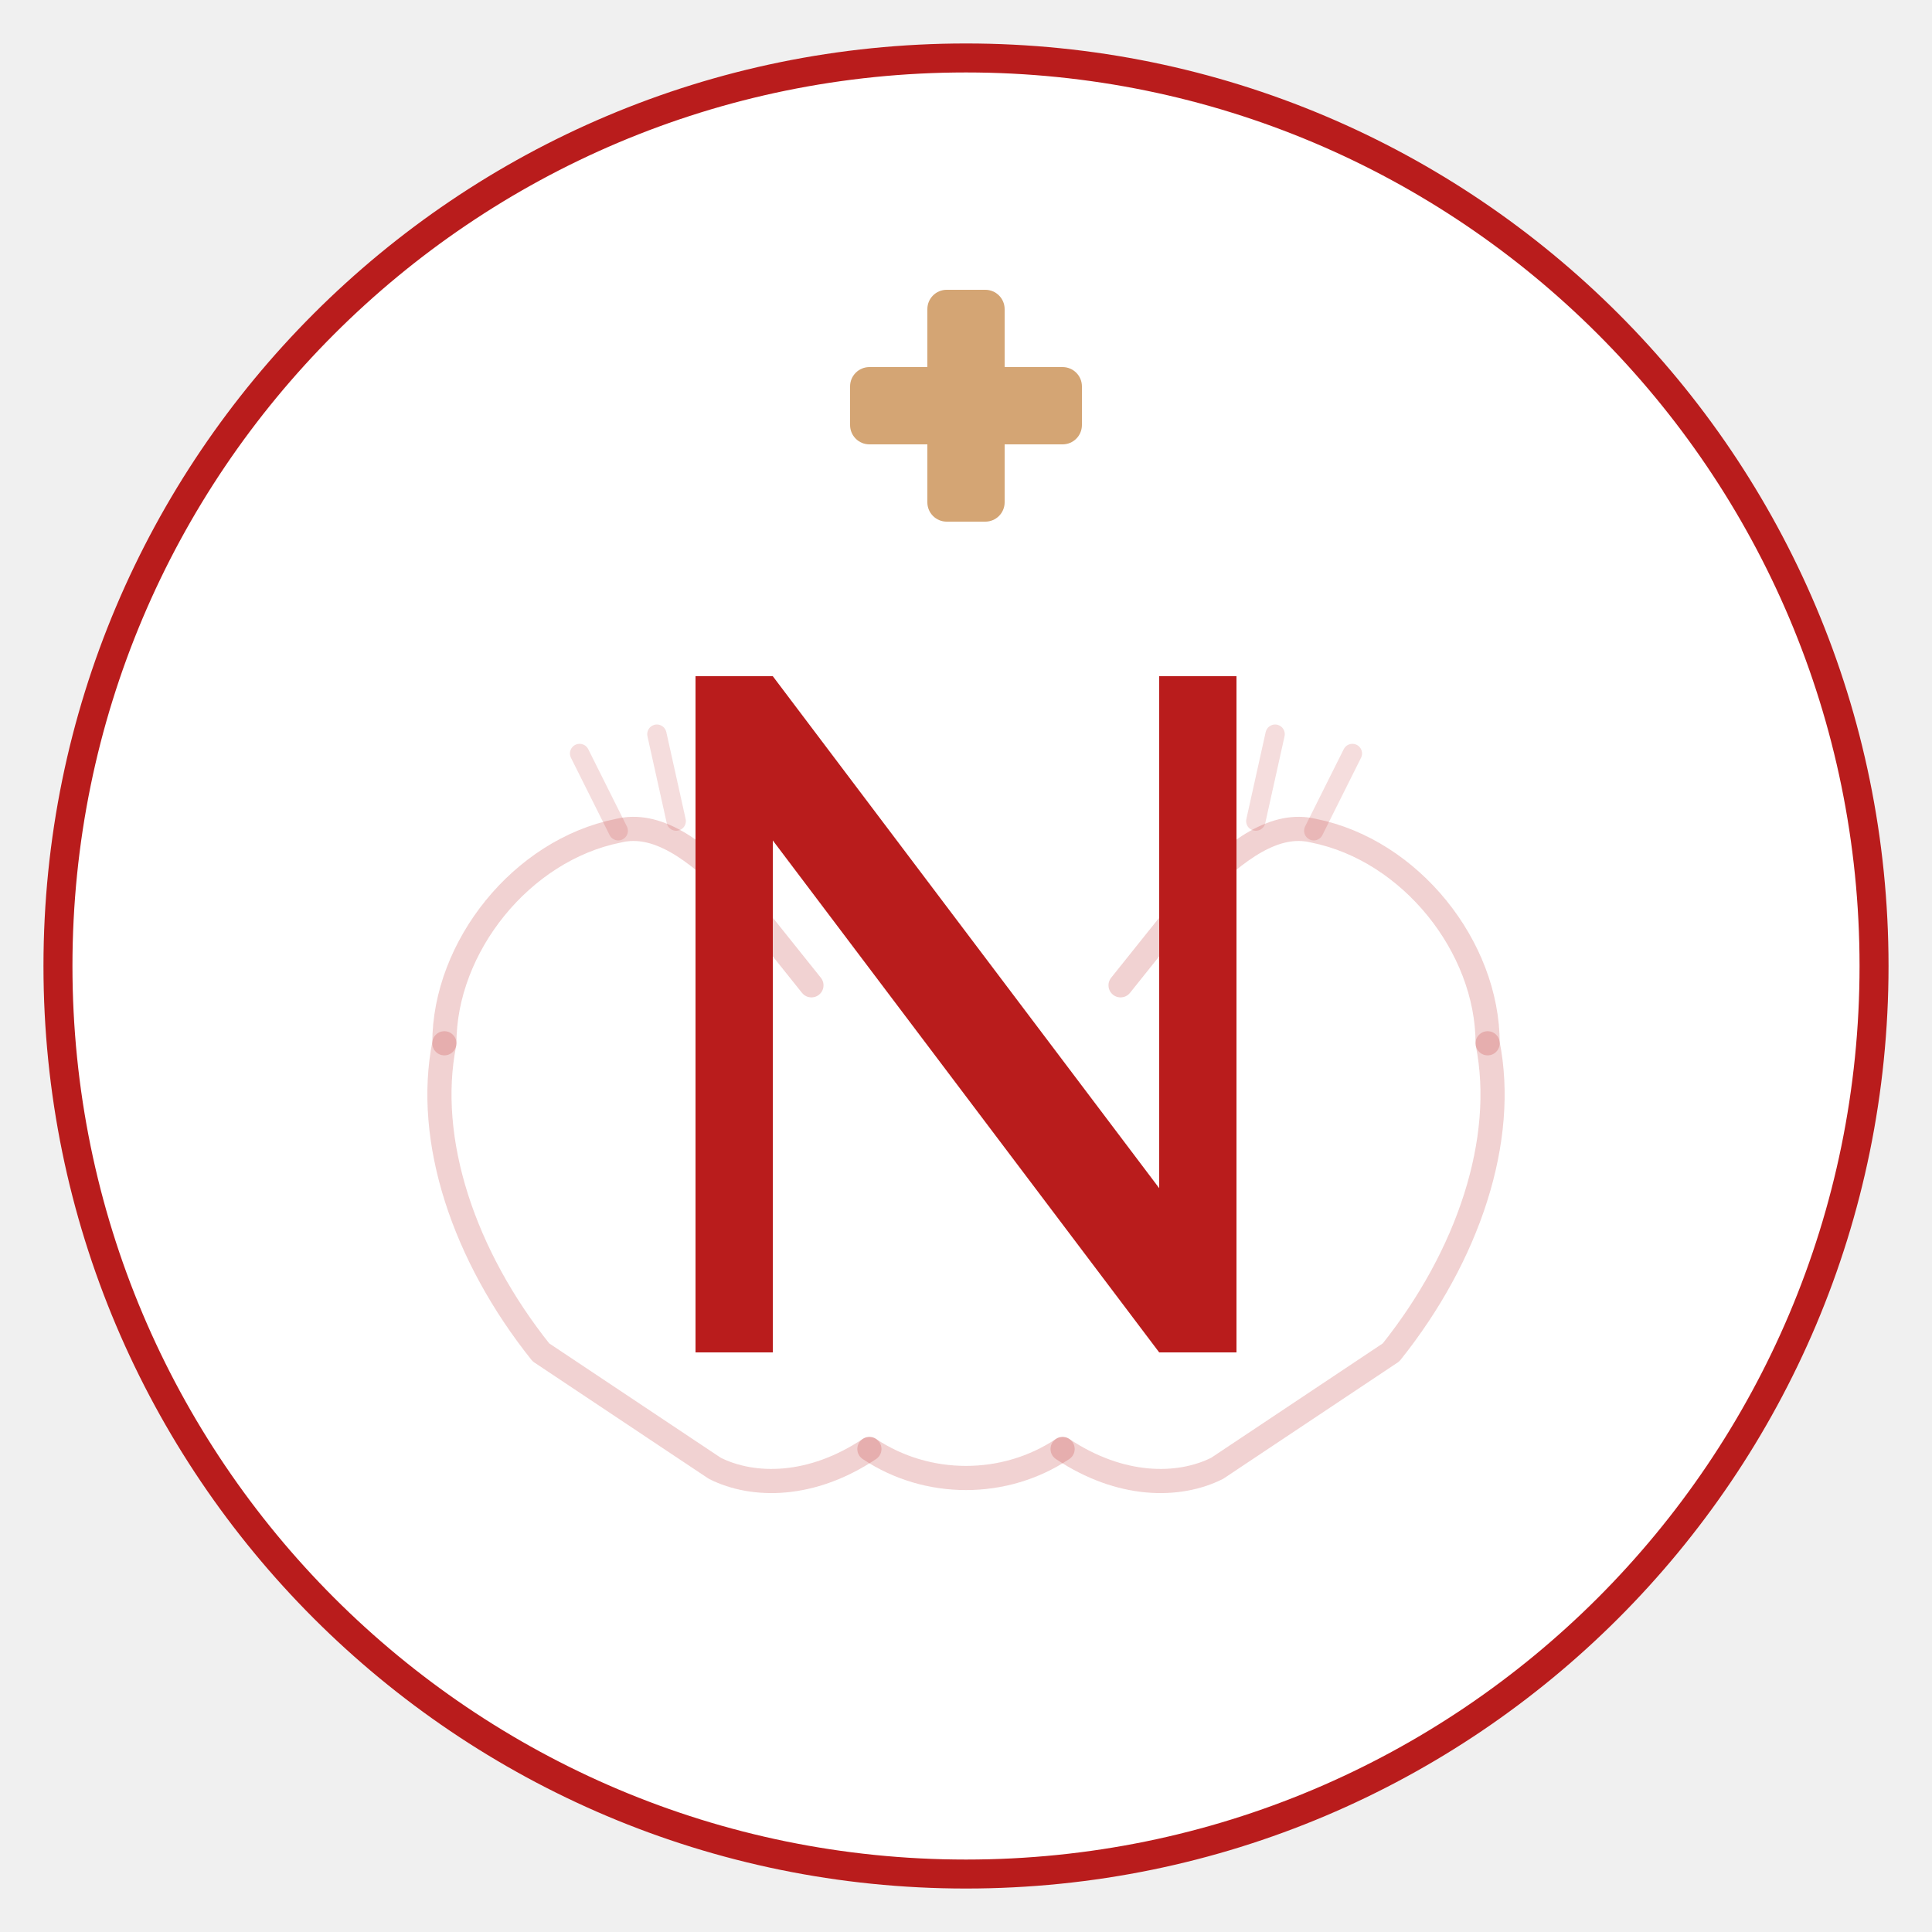
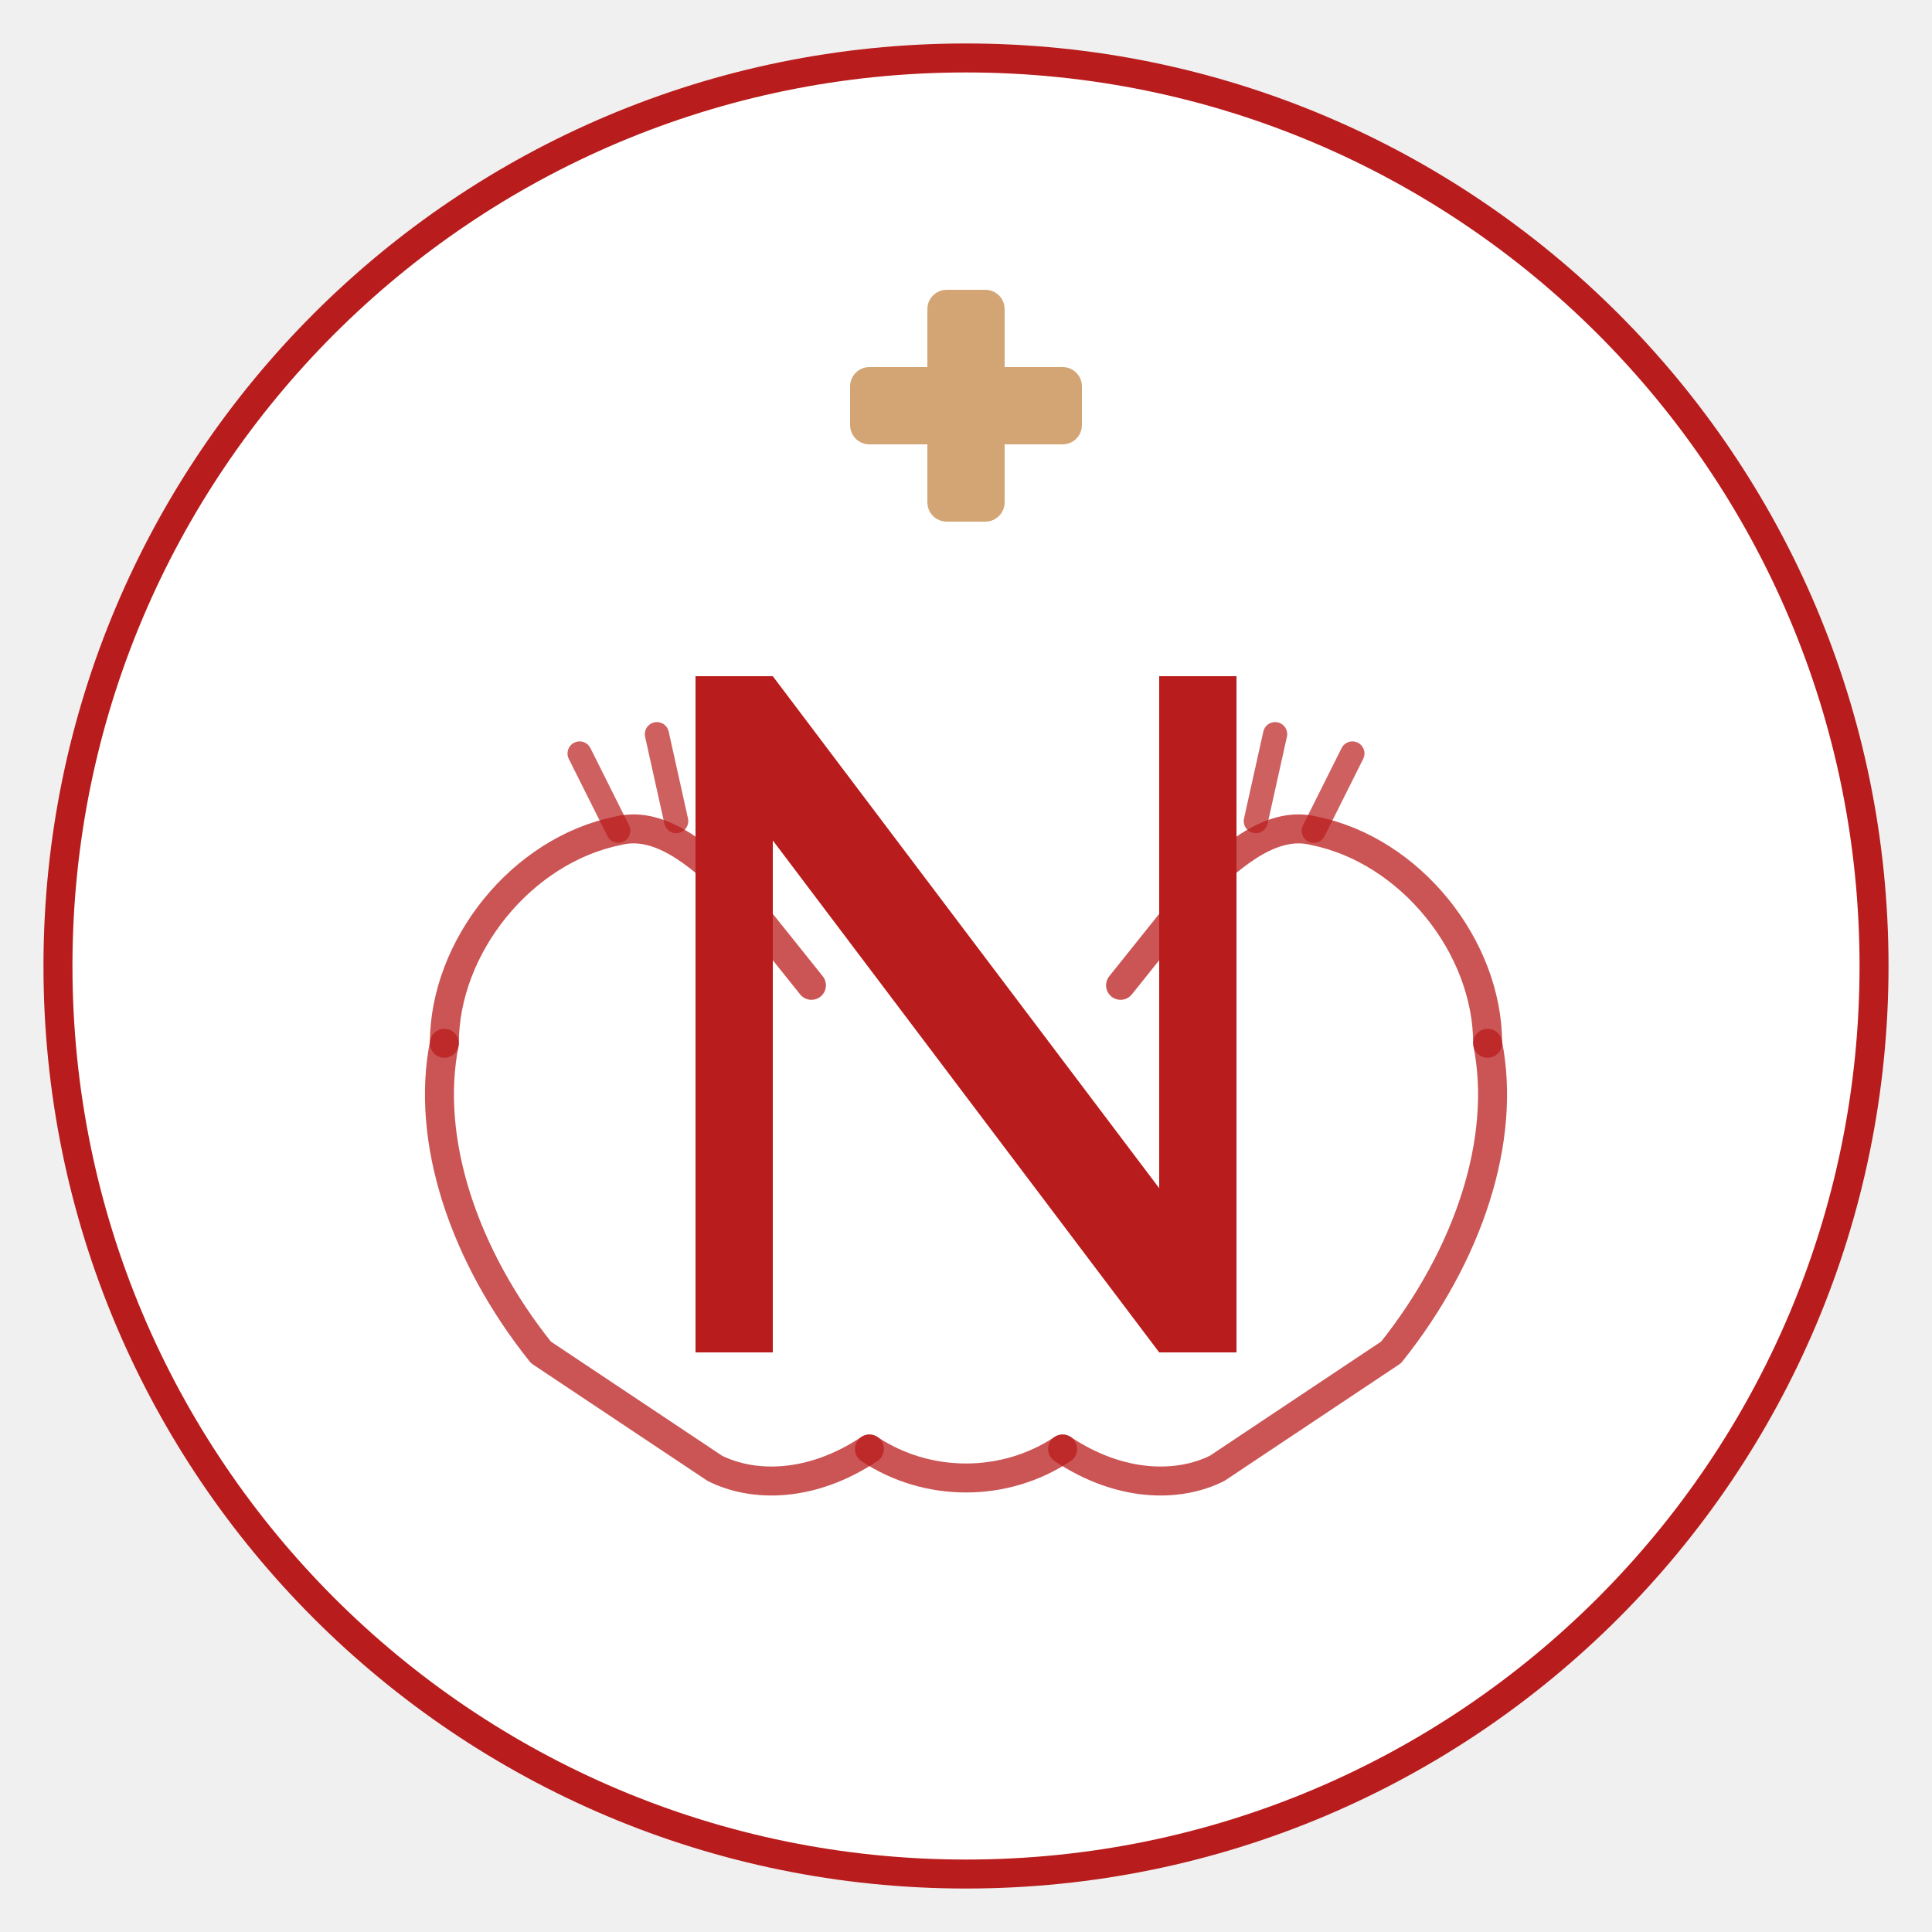
<svg xmlns="http://www.w3.org/2000/svg" viewBox="0 0 200 200" fill="none">
  <circle cx="100" cy="100" r="94" fill="white" stroke="#B91C1C" stroke-width="3" />
  <rect x="96" y="30" width="8" height="24" rx="2" fill="#D4A574" />
  <rect x="88" y="38" width="24" height="8" rx="2" fill="#D4A574" />
-   <path d="M46 108 C46 98 54 88 64 86 C68 85 72 88 76 92 L84 102" stroke="#B91C1C" stroke-width="2.5" stroke-linecap="round" stroke-linejoin="round" fill="none" opacity="0.2" />
-   <path d="M46 108 C44 118 48 130 56 140 L74 152 C78 154 84 154 90 150" stroke="#B91C1C" stroke-width="2.5" stroke-linecap="round" stroke-linejoin="round" fill="none" opacity="0.2" />
-   <path d="M64 86 L60 78" stroke="#B91C1C" stroke-width="2" stroke-linecap="round" opacity="0.15" />
-   <path d="M70 85 L68 76" stroke="#B91C1C" stroke-width="2" stroke-linecap="round" opacity="0.15" />
-   <path d="M76 86 L76 78" stroke="#B91C1C" stroke-width="2" stroke-linecap="round" opacity="0.15" />
-   <path d="M154 108 C154 98 146 88 136 86 C132 85 128 88 124 92 L116 102" stroke="#B91C1C" stroke-width="2.5" stroke-linecap="round" stroke-linejoin="round" fill="none" opacity="0.2" />
-   <path d="M154 108 C156 118 152 130 144 140 L126 152 C122 154 116 154 110 150" stroke="#B91C1C" stroke-width="2.5" stroke-linecap="round" stroke-linejoin="round" fill="none" opacity="0.2" />
-   <path d="M136 86 L140 78" stroke="#B91C1C" stroke-width="2" stroke-linecap="round" opacity="0.15" />
-   <path d="M130 85 L132 76" stroke="#B91C1C" stroke-width="2" stroke-linecap="round" opacity="0.15" />
-   <path d="M124 86 L124 78" stroke="#B91C1C" stroke-width="2" stroke-linecap="round" opacity="0.15" />
-   <path d="M90 150 C96 154 104 154 110 150" stroke="#B91C1C" stroke-width="2.5" stroke-linecap="round" fill="none" opacity="0.2" />
+   <path d="M46 108 C46 98 54 88 64 86 C68 85 72 88 76 92 L84 102" stroke="#B91C1C" stroke-width="3" stroke-linecap="round" stroke-linejoin="round" fill="none" opacity="0.75" />
+   <path d="M46 108 C44 118 48 130 56 140 L74 152 C78 154 84 154 90 150" stroke="#B91C1C" stroke-width="3" stroke-linecap="round" stroke-linejoin="round" fill="none" opacity="0.75" />
+   <path d="M64 86 L60 78" stroke="#B91C1C" stroke-width="2.5" stroke-linecap="round" opacity="0.7" />
+   <path d="M70 85 L68 76" stroke="#B91C1C" stroke-width="2.5" stroke-linecap="round" opacity="0.7" />
+   <path d="M76 86 L76 78" stroke="#B91C1C" stroke-width="2.5" stroke-linecap="round" opacity="0.7" />
+   <path d="M154 108 C154 98 146 88 136 86 C132 85 128 88 124 92 L116 102" stroke="#B91C1C" stroke-width="3" stroke-linecap="round" stroke-linejoin="round" fill="none" opacity="0.75" />
+   <path d="M154 108 C156 118 152 130 144 140 L126 152 C122 154 116 154 110 150" stroke="#B91C1C" stroke-width="3" stroke-linecap="round" stroke-linejoin="round" fill="none" opacity="0.75" />
+   <path d="M136 86 L140 78" stroke="#B91C1C" stroke-width="2.5" stroke-linecap="round" opacity="0.7" />
+   <path d="M130 85 L132 76" stroke="#B91C1C" stroke-width="2.5" stroke-linecap="round" opacity="0.7" />
+   <path d="M124 86 L124 78" stroke="#B91C1C" stroke-width="2.5" stroke-linecap="round" opacity="0.7" />
+   <path d="M90 150 C96 154 104 154 110 150" stroke="#B91C1C" stroke-width="3" stroke-linecap="round" fill="none" opacity="0.75" />
  <path d="M72 70 L72 140 L80 140 L80 87 L120 140 L128 140 L128 70 L120 70 L120 123 L80 70 Z" fill="#B91C1C" />
</svg>
